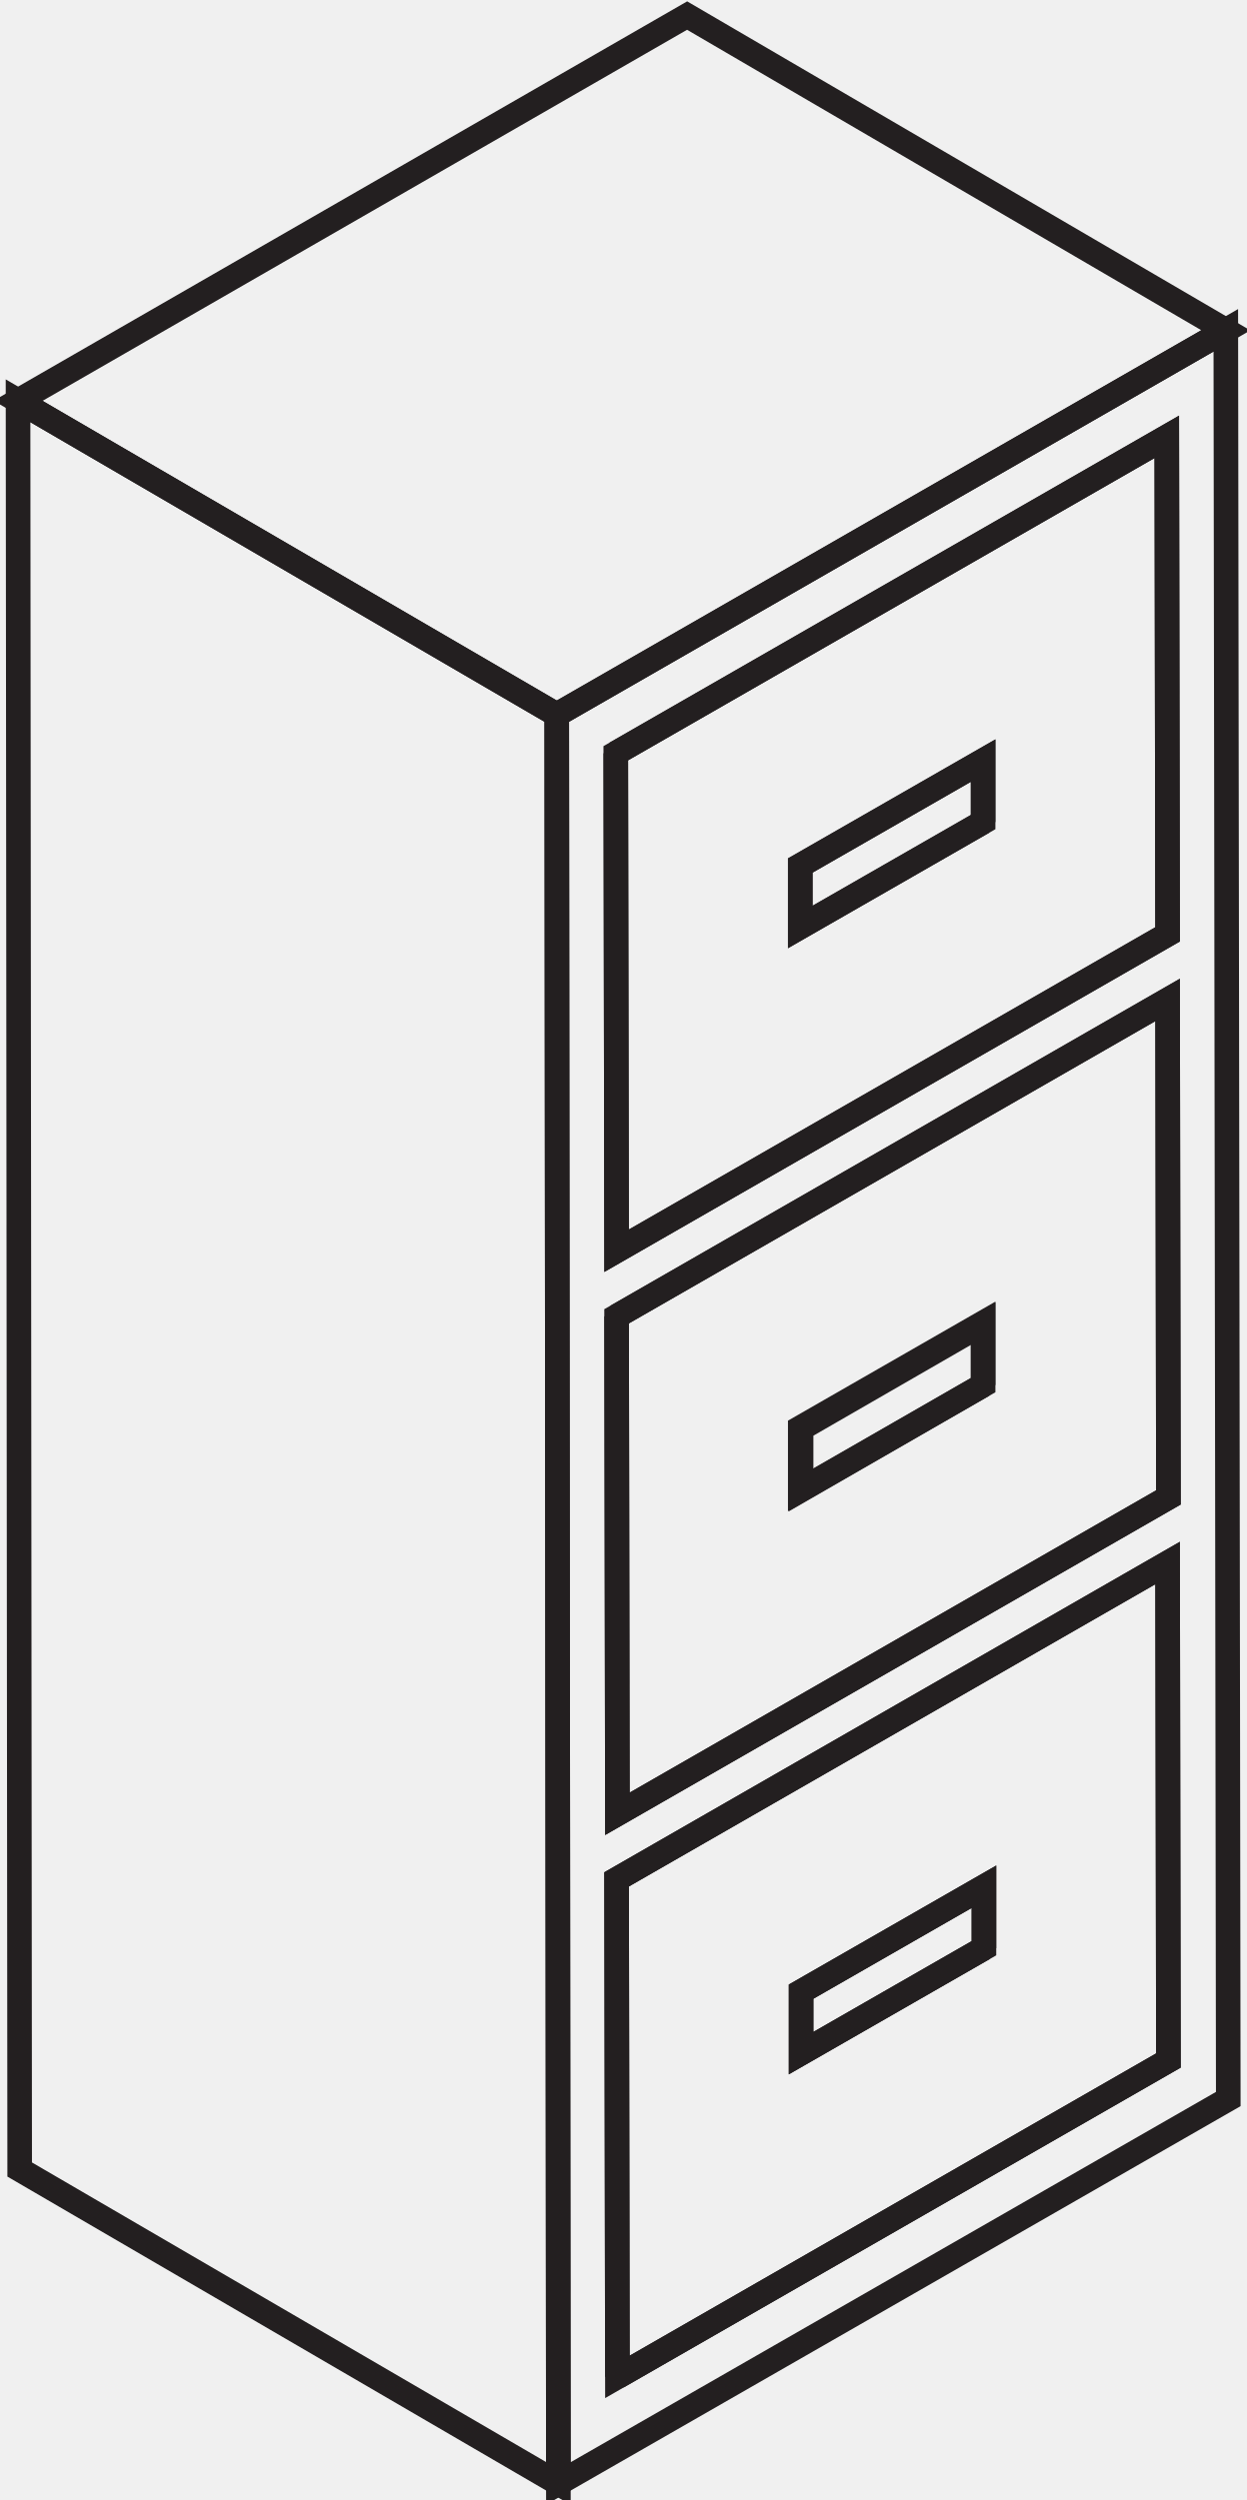
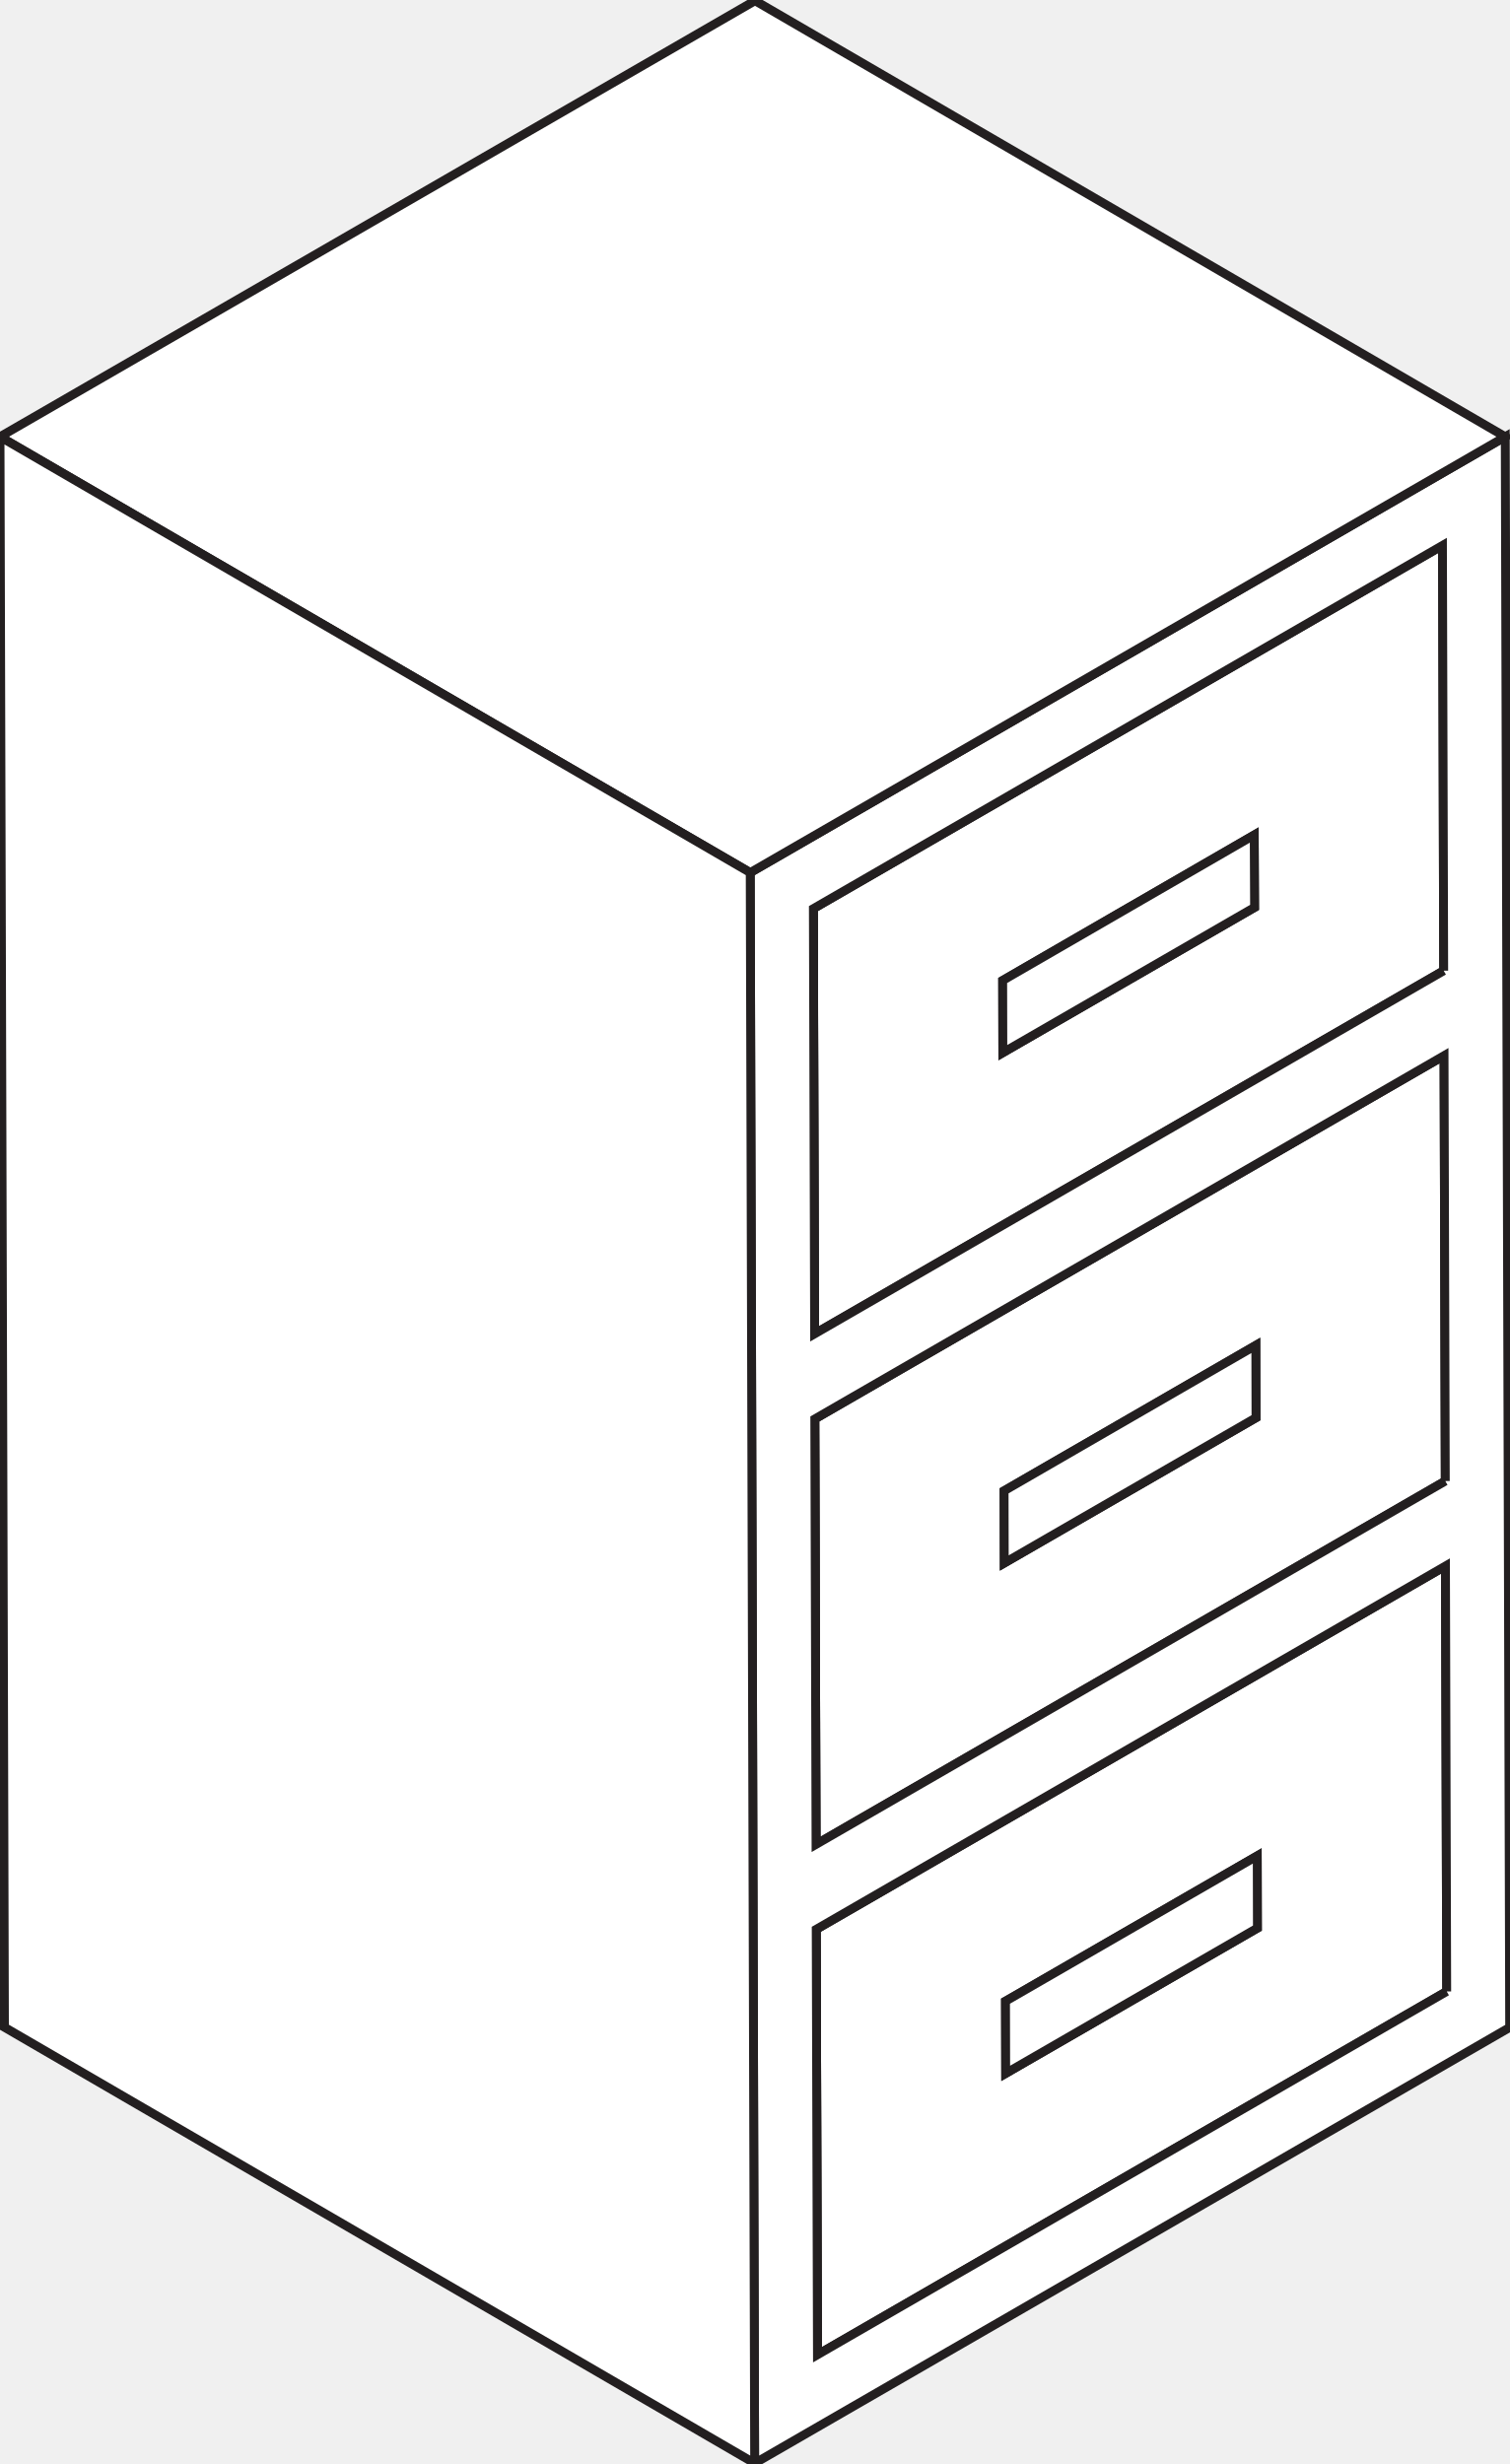
- <svg xmlns="http://www.w3.org/2000/svg" version="1.1" id="Layer_1" x="0px" y="0px" viewBox="0 0 152 304.9" style="enable-background:new 0 0 152 304.9;" xml:space="preserve">
+ <svg xmlns="http://www.w3.org/2000/svg" version="1.1" x="0px" y="0px" viewBox="0 0 851.1 1389" style="enable-background:new 0 0 851.1 1389;" xml:space="preserve">
  <style type="text/css">
- 	.st0{fill:none;stroke:#231F20;stroke-width:3;stroke-miterlimit:10;}
+ 	.st0{fill:#FFFFFF;stroke:#231F20;stroke-width:5;stroke-miterlimit:10;}
</style>
-   <g>
-     <polygon class="st0" points="120,230.2 120,237.7 97.7,250.5 97.7,243  " />
+   <g id="Other">
+ </g>
+   <g id="Files">
+     <g>
+       <g>
+         <polygon class="st0" points="462.3,637.3 462.4,678 320.5,759.9 320.4,719.2    " />
+         <polygon class="st0" points="462.4,678 463.1,917.8 108.4,1122.6 107.7,882.8    " />
+       </g>
+       <g>
+         <polygon class="st0" points="497.5,657.8 497.6,698.5 355.8,780.4 355.6,739.7    " />
+         <polygon class="st0" points="497.6,698.5 498.3,938.3 143.6,1143 142.9,903.3    " />
+       </g>
+       <g>
+         <polygon class="st0" points="532.8,678.2 532.9,719 391,800.9 390.9,760.1    " />
+         <polygon class="st0" points="532.9,719 533.6,958.7 178.9,1163.5 178.2,923.8    " />
+       </g>
+       <g>
+         <polygon class="st0" points="568,698.7 568.1,739.5 426.2,821.4 426.1,780.6    " />
+         <polygon class="st0" points="568.1,739.5 568.8,979.2 214.1,1184 213.4,944.3    " />
+       </g>
+       <g>
+         <polygon class="st0" points="603.2,719.2 603.4,760 461.5,841.9 461.4,801.1    " />
+         <polygon class="st0" points="603.4,760 604,999.7 249.3,1204.5 248.7,964.7    " />
+       </g>
+       <g>
+         <polygon class="st0" points="638.5,739.7 638.6,780.4 496.7,862.3 496.6,821.6    " />
+         <polygon class="st0" points="638.6,780.4 639.3,1020.2 284.6,1225 283.9,985.2    " />
+       </g>
+       <g>
+         <polygon class="st0" points="673.7,760.1 673.8,800.9 532,882.8 531.8,842.1    " />
+         <polygon class="st0" points="673.8,800.9 674.5,1040.7 319.8,1245.4 319.1,1005.7    " />
+       </g>
+       <g>
+         <polygon class="st0" points="709,780.6 709.1,821.4 567.2,903.3 567.1,862.5    " />
+         <polygon class="st0" points="709.1,821.4 709.8,1061.1 355.1,1265.9 354.4,1026.2    " />
+       </g>
+       <g>
+         <polygon class="st0" points="744.2,801.1 744.3,841.9 602.4,923.8 602.3,883    " />
+         <polygon class="st0" points="744.3,841.9 745,1081.6 390.3,1286.4 389.6,1046.7    " />
+       </g>
+       <g>
+         <polygon class="st0" points="779.4,821.6 779.6,862.3 637.7,944.3 637.6,903.5    " />
+         <polygon class="st0" points="779.6,862.3 780.2,1102.1 425.5,1306.9 424.9,1067.1    " />
+       </g>
+     </g>
+     <g>
+       <g>
+         <polygon class="st0" points="461.5,349.6 461.6,390.3 319.7,472.2 319.6,431.5    " />
+         <polygon class="st0" points="461.6,390.3 462.3,630.1 107.6,834.9 106.9,595.1    " />
+       </g>
+       <g>
+         <polygon class="st0" points="496.7,370 496.8,410.8 354.9,492.7 354.8,452    " />
+         <polygon class="st0" points="496.8,410.8 497.5,650.6 142.8,855.3 142.1,615.6    " />
+       </g>
+       <g>
+         <polygon class="st0" points="531.9,390.5 532.1,431.3 390.2,513.2 390.1,472.4    " />
+         <polygon class="st0" points="532.1,431.3 532.7,671 178,875.8 177.4,636.1    " />
+       </g>
+       <g>
+         <polygon class="st0" points="567.2,411 567.3,451.8 425.4,533.7 425.3,492.9    " />
+         <polygon class="st0" points="567.3,451.8 568,691.5 213.3,896.3 212.6,656.6    " />
+       </g>
+       <g>
+         <polygon class="st0" points="602.4,431.5 602.5,472.2 460.7,554.2 460.5,513.4    " />
+         <polygon class="st0" points="602.5,472.2 603.2,712 248.5,916.8 247.8,677    " />
+       </g>
+       <g>
+         <polygon class="st0" points="637.7,452 637.8,492.7 495.9,574.6 495.8,533.9    " />
+         <polygon class="st0" points="637.8,492.7 638.5,732.5 283.8,937.3 283.1,697.5    " />
+       </g>
+       <g>
+         <polygon class="st0" points="672.9,472.4 673,513.2 531.1,595.1 531,554.4    " />
+         <polygon class="st0" points="673,513.2 673.7,753 319,957.7 318.3,718    " />
+       </g>
+       <g>
+         <polygon class="st0" points="708.1,492.9 708.3,533.7 566.4,615.6 566.3,574.8    " />
+         <polygon class="st0" points="708.3,533.7 708.9,773.4 354.2,978.2 353.6,738.5    " />
+       </g>
+       <g>
+         <polygon class="st0" points="743.4,513.4 743.5,554.2 601.6,636.1 601.5,595.3    " />
+         <polygon class="st0" points="743.5,554.2 744.2,793.9 389.5,998.7 388.8,758.9    " />
+       </g>
+       <g>
+         <polygon class="st0" points="778.6,533.9 778.7,574.6 636.9,656.6 636.7,615.8    " />
+         <polygon class="st0" points="778.7,574.6 779.4,814.4 424.7,1019.2 424,779.4    " />
+       </g>
+     </g>
+     <g>
+       <g>
+         <polygon class="st0" points="460.6,61.9 460.8,102.6 318.9,184.5 318.8,143.8    " />
+         <polygon class="st0" points="460.8,102.6 461.4,342.4 106.7,547.2 106.1,307.4    " />
+       </g>
+       <g>
+         <polygon class="st0" points="495.9,82.3 496,123.1 354.1,205 354,164.3    " />
+         <polygon class="st0" points="496,123.1 496.7,362.8 142,567.6 141.3,327.9    " />
+       </g>
+       <g>
+         <polygon class="st0" points="531.1,102.8 531.2,143.6 389.4,225.5 389.2,184.7    " />
+         <polygon class="st0" points="531.2,143.6 531.9,383.3 177.2,588.1 176.5,348.4    " />
+       </g>
+       <g>
+         <polygon class="st0" points="566.4,123.3 566.5,164.1 424.6,246 424.5,205.2    " />
+         <polygon class="st0" points="566.5,164.1 567.2,403.8 212.5,608.6 211.8,368.8    " />
+       </g>
+       <g>
+         <polygon class="st0" points="601.6,143.8 601.7,184.5 459.8,266.5 459.7,225.7    " />
+         <polygon class="st0" points="601.7,184.5 602.4,424.3 247.7,629.1 247,389.3    " />
+       </g>
+       <g>
+         <polygon class="st0" points="636.8,164.3 637,205 495.1,286.9 495,246.2    " />
+         <polygon class="st0" points="637,205 637.6,444.8 282.9,649.5 282.3,409.8    " />
+       </g>
+       <g>
+         <polygon class="st0" points="672.1,184.7 672.2,225.5 530.3,307.4 530.2,266.6    " />
+         <polygon class="st0" points="672.2,225.5 672.9,465.2 318.2,670 317.5,430.3    " />
+       </g>
+       <g>
+         <polygon class="st0" points="707.3,205.2 707.4,246 565.6,327.9 565.4,287.1    " />
+         <polygon class="st0" points="707.4,246 708.1,485.7 353.4,690.5 352.7,450.8    " />
+       </g>
+       <g>
+         <polygon class="st0" points="742.6,225.7 742.7,266.5 600.8,348.4 600.7,307.6    " />
+         <polygon class="st0" points="742.7,266.5 743.4,506.2 388.7,711 388,471.2    " />
+       </g>
+       <g>
+         <polygon class="st0" points="777.8,246.2 777.9,286.9 636,368.8 635.9,328.1    " />
+         <polygon class="st0" points="777.9,286.9 778.6,526.7 423.9,731.5 423.2,491.7    " />
+       </g>
+     </g>
  </g>
-   <g>
-     <polygon class="st0" points="119.9,92.8 119.9,100.3 97.6,113.1 97.6,105.6  " />
+   <g id="Drawer">
+     <g>
+       <polygon class="st0" points="779.6,903.2 779.6,862.3 814.8,882.8   " />
+       <polygon class="st0" points="107.7,882.8 320.5,759.9 320.4,719.2 72.5,862.3   " />
+       <g>
+         <g>
+           <polygon class="st0" points="460.8,1327.4 815.5,1122.6 814.8,882.8 460.1,1087.6     " />
+           <polygon class="st0" points="708.8,1086.9 566.9,1168.8 566.8,1128.1 708.7,1046.2     " />
+         </g>
+       </g>
+       <g>
+         <polygon class="st0" points="460.1,1087.6 72.5,862.3 73.1,1102.1 460.8,1327.4    " />
+       </g>
+       <polygon class="st0" points="708.8,1086.9 566.9,1168.8 566.8,1128.1 708.7,1046.2   " />
+     </g>
+     <g>
+       <polygon class="st0" points="778.7,615.5 778.7,574.6 814,595.1   " />
+       <polygon class="st0" points="106.9,595.1 319.7,472.2 319.6,431.5 71.6,574.6   " />
+       <g>
+         <g>
+           <polygon class="st0" points="460,1039.7 814.7,834.9 814,595.1 459.3,799.9     " />
+           <polygon class="st0" points="708,799.2 566.1,881.1 566,840.4 707.9,758.4     " />
+         </g>
+       </g>
+       <g>
+         <polygon class="st0" points="459.3,799.9 71.6,574.6 72.3,814.4 460,1039.7    " />
+       </g>
+       <polygon class="st0" points="708,799.2 566.1,881.1 566,840.4 707.9,758.4   " />
+     </g>
+     <g>
+       <polygon class="st0" points="777.9,327.8 777.9,286.9 813.2,307.4   " />
+       <polygon class="st0" points="106.1,307.4 318.9,184.5 318.8,143.8 70.8,286.9   " />
+       <g>
+         <g>
+           <polygon class="st0" points="459.1,751.9 813.8,547.2 813.2,307.4 458.5,512.2     " />
+           <polygon class="st0" points="707.2,511.5 565.3,593.4 565.2,552.7 707,470.7     " />
+         </g>
+       </g>
+       <g>
+         <polygon class="st0" points="458.5,512.2 70.8,286.9 71.5,526.7 459.1,751.9    " />
+       </g>
+       <polygon class="st0" points="707.2,511.5 565.3,593.4 565.2,552.7 707,470.7   " />
+     </g>
  </g>
-   <g>
-     <path class="st0" d="M75.1,91.9l67.2-38.6l0.1,60.7l-67.2,38.6L75.1,91.9z M119.9,100.3v-7.5l-22.3,12.8v7.5L119.9,100.3" />
-   </g>
-   <g>
-     <path class="st0" d="M75.2,229.3l67.2-38.6l0.1,60.7L75.3,290L75.2,229.3z M120,237.7v-7.5L97.7,243v7.5L120,237.7" />
-   </g>
-   <g>
-     <polygon class="st0" points="119.9,161.5 119.9,169 97.7,181.8 97.7,174.3  " />
-   </g>
-   <g>
-     <path class="st0" d="M75.2,160.6l67.2-38.6l0.1,60.7l-67.2,38.6L75.2,160.6z M119.9,169v-7.6l-22.3,12.8v7.6L119.9,169" />
-   </g>
-   <g>
-     <polygon class="st0" points="67.9,87.2 2.2,48.9 83.8,1.9 149.5,40.3  " />
-   </g>
-   <g>
-     <polygon class="st0" points="68.1,303 2.4,264.7 2.2,48.9 67.9,87.2  " />
-   </g>
-   <g>
-     <path class="st0" d="M149.5,40.3L67.9,87.2L68.1,303l81.7-46.9L149.5,40.3z M75.1,91.9l67.2-38.6l0.1,60.7l-67.2,38.6L75.1,91.9    M75.2,160.6l67.2-38.6l0.1,60.7l-67.2,38.6L75.2,160.6 M75.3,290l-0.1-60.7l67.2-38.6l0.1,60.7L75.3,290" />
+   <g id="Cabinet">
+     <g>
+       <g>
+         <path class="st0" d="M422.9,491.9l425.6-245.7l2.5,896.7l-425.6,245.7L422.9,491.9z M815.5,1122.6l-0.7-239.8l-354.7,204.8     l0.7,239.8L815.5,1122.6 M814.7,834.9L814,595.1L459.3,799.9l0.7,239.8L814.7,834.9 M813.8,547.2l-0.7-239.7L458.5,512.2     l0.7,239.7L813.8,547.2" />
+       </g>
+       <g>
+         <polygon class="st0" points="422.9,491.9 0,246.2 425.6,0.4 848.5,246.2    " />
+       </g>
+       <g>
+         <polygon class="st0" points="425.4,1388.6 2.5,1142.8 0,246.2 422.9,491.9    " />
+       </g>
+     </g>
  </g>
</svg>
